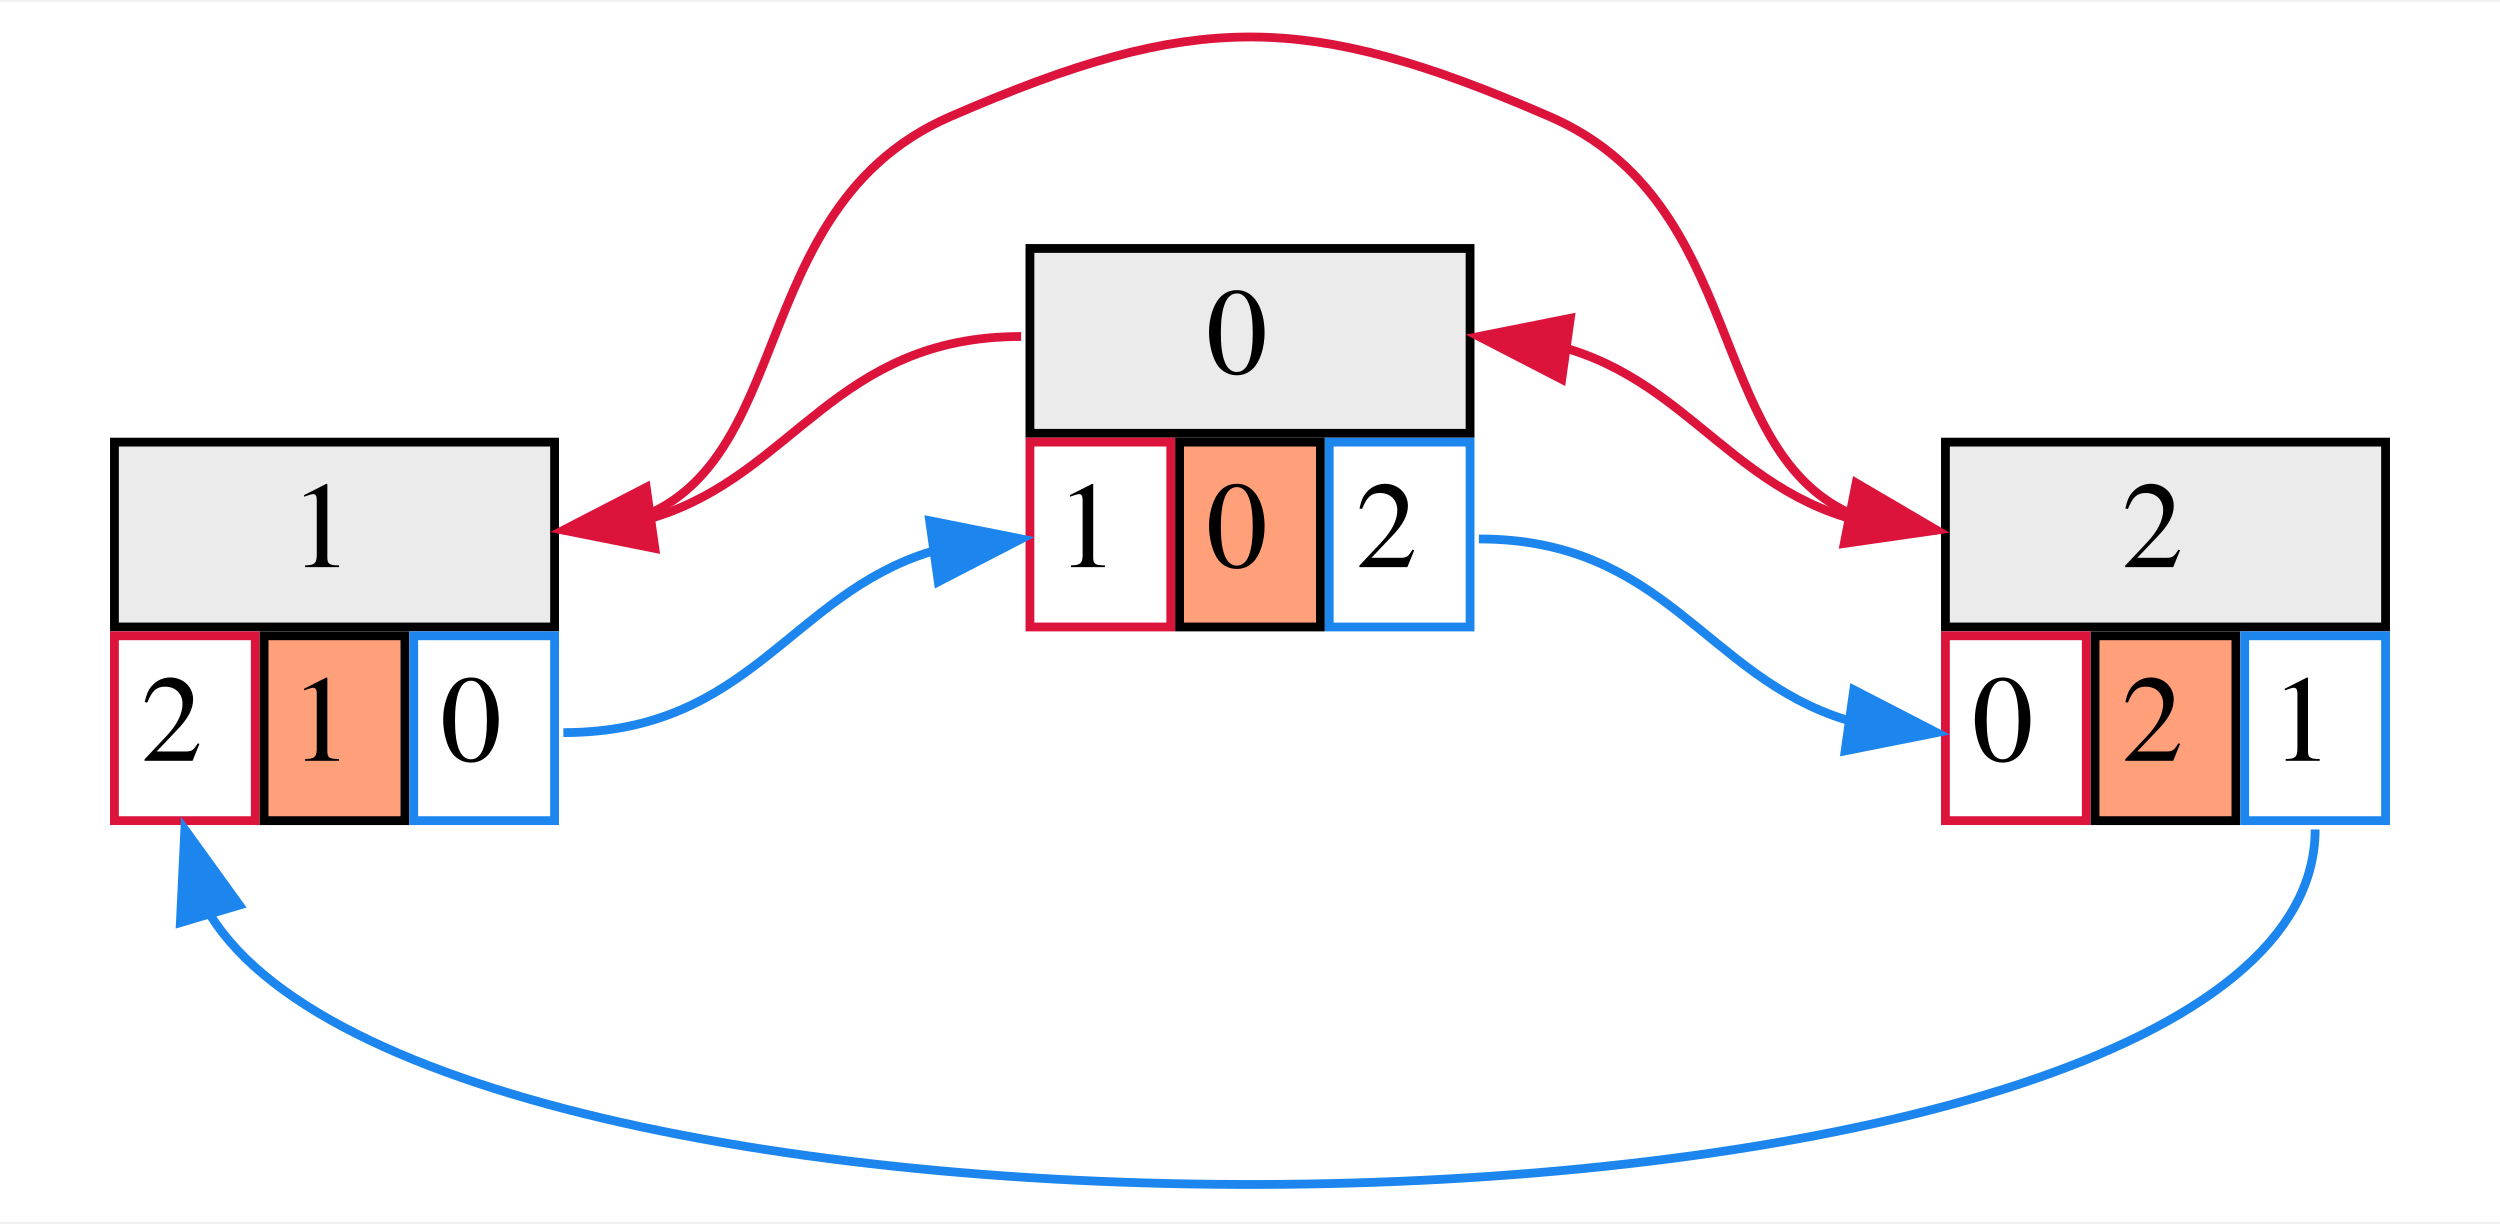
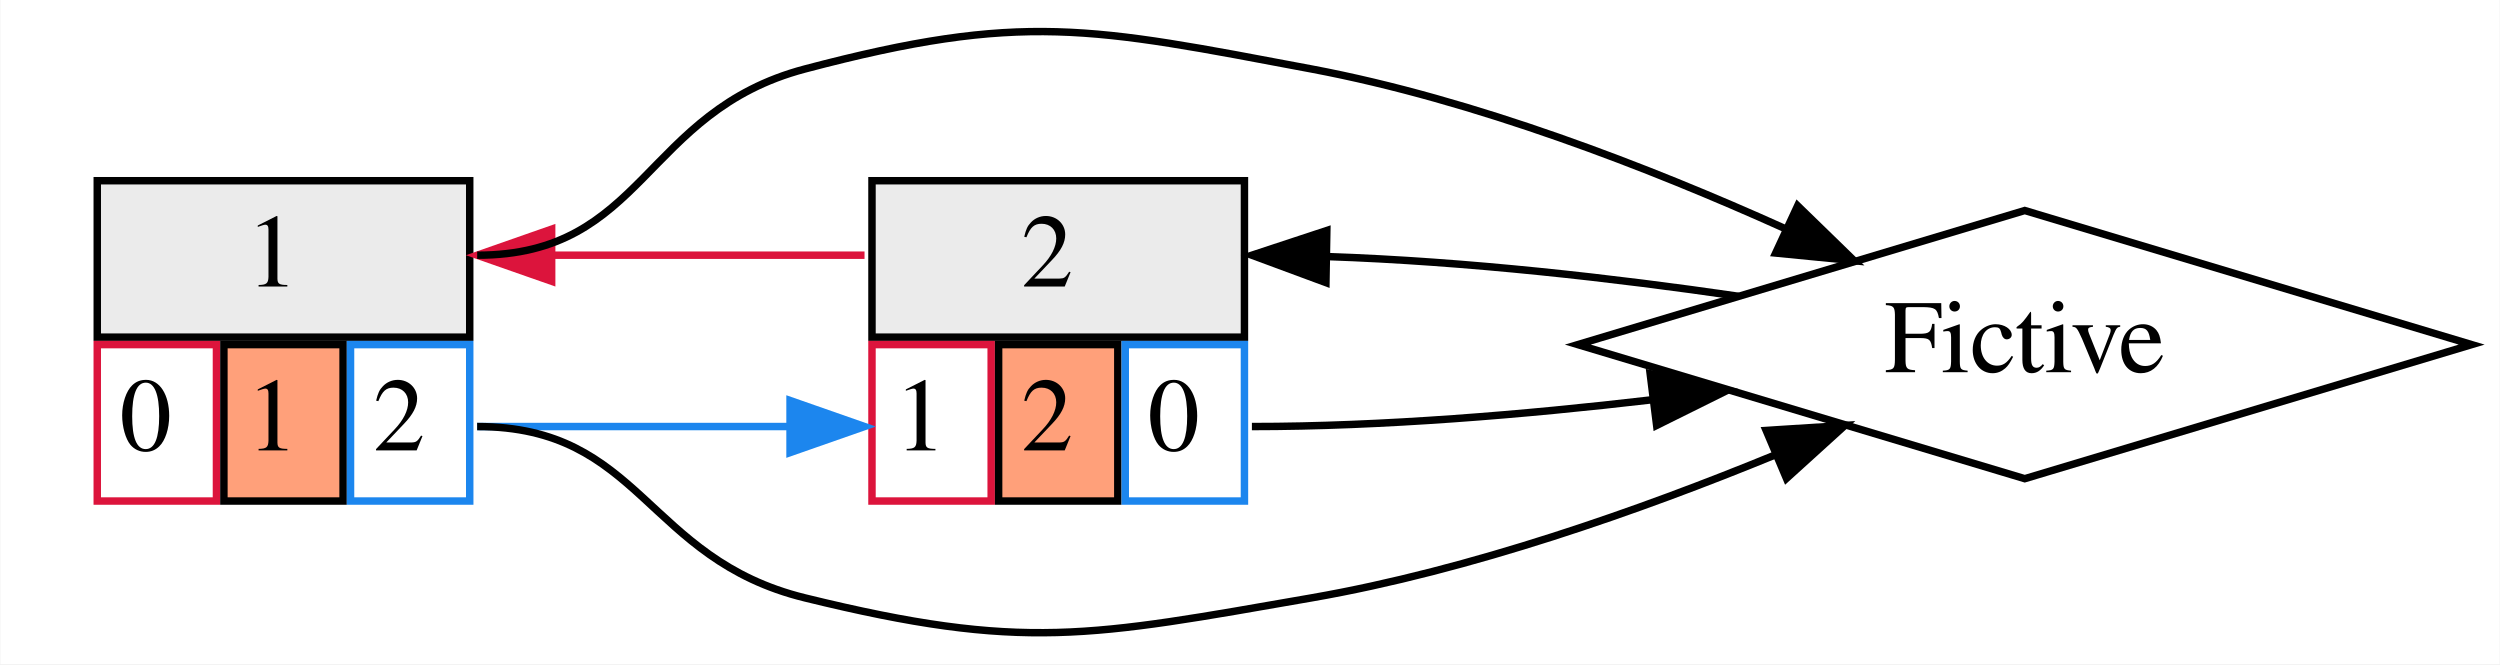
- <svg xmlns="http://www.w3.org/2000/svg" width="284pt" height="139pt" viewBox="0.00 0.00 284.00 138.59">
-   <g id="graph0" class="graph" transform="scale(1 1) rotate(0) translate(4 134.59)">
-     <polygon fill="white" stroke="transparent" points="-4,4 -4,-134.59 280,-134.59 280,4 -4,4" />
+ <svg xmlns="http://www.w3.org/2000/svg" width="335pt" height="89pt" viewBox="0.00 0.00 335.49 89.16">
+   <g id="graph0" class="graph" transform="scale(1 1) rotate(0) translate(4 85.16)">
+     <polygon fill="white" stroke="transparent" points="-4,4 -4,-85.16 331.49,-85.16 331.49,4 -4,4" />
    <g id="node1" class="node">
-       <polygon fill="#ebebeb" stroke="transparent" points="9,-63.57 9,-84.57 59,-84.57 59,-63.57 9,-63.57" />
-       <polygon fill="none" stroke="black" points="9,-63.57 9,-84.57 59,-84.57 59,-63.57 9,-63.57" />
-       <text text-anchor="start" x="29" y="-70.37" font-family="Times,serif" font-size="14.00">1</text>
-       <polygon fill="none" stroke="crimson" points="9,-41.57 9,-62.57 25,-62.57 25,-41.57 9,-41.57" />
-       <text text-anchor="start" x="12" y="-48.37" font-family="Times,serif" font-size="14.00">2</text>
-       <polygon fill="lightsalmon" stroke="transparent" points="26,-41.57 26,-62.57 42,-62.57 42,-41.57 26,-41.57" />
-       <polygon fill="none" stroke="black" points="26,-41.57 26,-62.57 42,-62.57 42,-41.57 26,-41.57" />
-       <text text-anchor="start" x="29" y="-48.37" font-family="Times,serif" font-size="14.00">1</text>
-       <polygon fill="none" stroke="#1c86ee" points="43,-41.57 43,-62.57 59,-62.57 59,-41.57 43,-41.57" />
-       <text text-anchor="start" x="46" y="-48.37" font-family="Times,serif" font-size="14.00">0</text>
+       <polygon fill="#ebebeb" stroke="transparent" points="113,-39.9 113,-60.9 163,-60.9 163,-39.9 113,-39.9" />
+       <polygon fill="none" stroke="black" points="113,-39.9 113,-60.9 163,-60.9 163,-39.9 113,-39.9" />
+       <text text-anchor="start" x="133" y="-46.7" font-family="Times,serif" font-size="14.00">2</text>
+       <polygon fill="none" stroke="crimson" points="113,-17.9 113,-38.9 129,-38.9 129,-17.9 113,-17.9" />
+       <text text-anchor="start" x="116" y="-24.7" font-family="Times,serif" font-size="14.00">1</text>
+       <polygon fill="lightsalmon" stroke="transparent" points="130,-17.9 130,-38.9 146,-38.9 146,-17.9 130,-17.9" />
+       <polygon fill="none" stroke="black" points="130,-17.9 130,-38.9 146,-38.9 146,-17.9 130,-17.9" />
+       <text text-anchor="start" x="133" y="-24.7" font-family="Times,serif" font-size="14.00">2</text>
+       <polygon fill="none" stroke="#1c86ee" points="147,-17.9 147,-38.9 163,-38.9 163,-17.9 147,-17.9" />
+       <text text-anchor="start" x="150" y="-24.7" font-family="Times,serif" font-size="14.00">0</text>
    </g>
    <g id="node2" class="node">
-       <polygon fill="#ebebeb" stroke="transparent" points="217,-63.57 217,-84.57 267,-84.57 267,-63.57 217,-63.57" />
-       <polygon fill="none" stroke="black" points="217,-63.57 217,-84.57 267,-84.57 267,-63.57 217,-63.57" />
-       <text text-anchor="start" x="237" y="-70.37" font-family="Times,serif" font-size="14.00">2</text>
-       <polygon fill="none" stroke="crimson" points="217,-41.57 217,-62.57 233,-62.57 233,-41.57 217,-41.57" />
-       <text text-anchor="start" x="220" y="-48.37" font-family="Times,serif" font-size="14.00">0</text>
-       <polygon fill="lightsalmon" stroke="transparent" points="234,-41.57 234,-62.57 250,-62.57 250,-41.57 234,-41.57" />
-       <polygon fill="none" stroke="black" points="234,-41.57 234,-62.57 250,-62.57 250,-41.57 234,-41.57" />
-       <text text-anchor="start" x="237" y="-48.37" font-family="Times,serif" font-size="14.00">2</text>
-       <polygon fill="none" stroke="#1c86ee" points="251,-41.57 251,-62.57 267,-62.57 267,-41.57 251,-41.57" />
-       <text text-anchor="start" x="254" y="-48.37" font-family="Times,serif" font-size="14.00">1</text>
+       <polygon fill="#ebebeb" stroke="transparent" points="9,-39.9 9,-60.9 59,-60.9 59,-39.9 9,-39.9" />
+       <polygon fill="none" stroke="black" points="9,-39.9 9,-60.9 59,-60.9 59,-39.9 9,-39.9" />
+       <text text-anchor="start" x="29" y="-46.7" font-family="Times,serif" font-size="14.00">1</text>
+       <polygon fill="none" stroke="crimson" points="9,-17.9 9,-38.9 25,-38.9 25,-17.9 9,-17.9" />
+       <text text-anchor="start" x="12" y="-24.7" font-family="Times,serif" font-size="14.00">0</text>
+       <polygon fill="lightsalmon" stroke="transparent" points="26,-17.9 26,-38.9 42,-38.9 42,-17.9 26,-17.9" />
+       <polygon fill="none" stroke="black" points="26,-17.9 26,-38.9 42,-38.9 42,-17.9 26,-17.9" />
+       <text text-anchor="start" x="29" y="-24.7" font-family="Times,serif" font-size="14.00">1</text>
+       <polygon fill="none" stroke="#1c86ee" points="43,-17.9 43,-38.9 59,-38.9 59,-17.9 43,-17.9" />
+       <text text-anchor="start" x="46" y="-24.7" font-family="Times,serif" font-size="14.00">2</text>
    </g>
    <g id="edge1" class="edge">
-       <path fill="none" stroke="crimson" d="M60,-74.57C88.61,-74.57 77.75,-110.19 104,-121.57 131.73,-133.6 144.27,-133.6 172,-121.57 194.56,-111.79 189.71,-84.11 206.06,-76.52" />
-       <polygon fill="crimson" stroke="crimson" points="206.86,-79.93 216,-74.57 205.51,-73.06 206.86,-79.93" />
+       <path fill="none" stroke="crimson" d="M112,-50.9C92.68,-50.9 85.47,-50.9 70.13,-50.9" />
+       <polygon fill="crimson" stroke="crimson" points="70,-47.4 60,-50.9 70,-54.4 70,-47.4" />
    </g>
    <g id="node3" class="node">
-       <polygon fill="#ebebeb" stroke="transparent" points="113,-85.57 113,-106.57 163,-106.57 163,-85.57 113,-85.57" />
-       <polygon fill="none" stroke="black" points="113,-85.57 113,-106.57 163,-106.57 163,-85.57 113,-85.57" />
-       <text text-anchor="start" x="133" y="-92.37" font-family="Times,serif" font-size="14.00">0</text>
-       <polygon fill="none" stroke="crimson" points="113,-63.57 113,-84.57 129,-84.57 129,-63.57 113,-63.57" />
-       <text text-anchor="start" x="116" y="-70.37" font-family="Times,serif" font-size="14.00">1</text>
-       <polygon fill="lightsalmon" stroke="transparent" points="130,-63.57 130,-84.57 146,-84.57 146,-63.57 130,-63.57" />
-       <polygon fill="none" stroke="black" points="130,-63.57 130,-84.57 146,-84.57 146,-63.57 130,-63.57" />
-       <text text-anchor="start" x="133" y="-70.37" font-family="Times,serif" font-size="14.00">0</text>
-       <polygon fill="none" stroke="#1c86ee" points="147,-63.57 147,-84.57 163,-84.57 163,-63.57 147,-63.57" />
-       <text text-anchor="start" x="150" y="-70.37" font-family="Times,serif" font-size="14.00">2</text>
+       <polygon fill="none" stroke="black" points="267.75,-56.9 207.75,-38.9 267.75,-20.9 327.74,-38.9 267.75,-56.9" />
+       <text text-anchor="middle" x="267.75" y="-35.2" font-family="Times,serif" font-size="14.00">Fictive</text>
+     </g>
+     <g id="edge2" class="edge">
+       <path fill="none" stroke="black" d="M164,-27.9C181.53,-27.9 200.65,-29.5 217.59,-31.48" />
+       <polygon fill="black" stroke="black" points="217.46,-35 227.82,-32.76 218.33,-28.05 217.46,-35" />
+     </g>
+     <g id="edge4" class="edge">
+       <path fill="none" stroke="#1c86ee" d="M60,-27.9C79.32,-27.9 86.53,-27.9 101.87,-27.9" />
+       <polygon fill="#1c86ee" stroke="#1c86ee" points="102,-31.4 112,-27.9 102,-24.4 102,-31.4" />
+     </g>
+     <g id="edge3" class="edge">
+       <path fill="none" stroke="black" d="M60,-50.9C82.49,-50.9 82.25,-70.15 104,-75.9 133.22,-83.62 142.3,-81.49 172,-75.9 193.96,-71.76 217.37,-62.67 235.42,-54.54" />
+       <polygon fill="black" stroke="black" points="237.26,-57.54 244.85,-50.16 234.31,-51.19 237.26,-57.54" />
    </g>
    <g id="edge6" class="edge">
-       <path fill="none" stroke="#1c86ee" d="M60,-51.57C81.17,-51.57 85.77,-67.23 101.76,-72.13" />
-       <polygon fill="#1c86ee" stroke="#1c86ee" points="101.61,-75.64 112,-73.57 102.59,-68.71 101.61,-75.64" />
-     </g>
-     <g id="edge2" class="edge">
-       <path fill="none" stroke="#1c86ee" d="M259,-40.57C259,9.74 47.19,12.98 19.89,-30.84" />
-       <polygon fill="#1c86ee" stroke="#1c86ee" points="16.49,-29.99 17,-40.57 23.2,-31.98 16.49,-29.99" />
-     </g>
-     <g id="edge3" class="edge">
-       <path fill="none" stroke="crimson" d="M216,-74.57C194.83,-74.57 190.23,-90.23 174.24,-95.13" />
-       <polygon fill="crimson" stroke="crimson" points="173.41,-91.71 164,-96.57 174.39,-98.64 173.41,-91.71" />
+       <path fill="none" stroke="black" d="M60,-27.9C82.07,-27.9 82.57,-10.16 104,-4.9 133.35,2.31 142.23,0.28 172,-4.9 193.35,-8.61 216.26,-16.71 234.19,-24.07" />
+       <polygon fill="black" stroke="black" points="233.03,-27.38 243.61,-28.05 235.76,-20.93 233.03,-27.38" />
    </g>
    <g id="edge5" class="edge">
-       <path fill="none" stroke="crimson" d="M112,-96.57C90.83,-96.57 86.23,-80.91 70.24,-76.01" />
-       <polygon fill="crimson" stroke="crimson" points="70.39,-72.5 60,-74.57 69.41,-79.43 70.39,-72.5" />
-     </g>
-     <g id="edge4" class="edge">
-       <path fill="none" stroke="#1c86ee" d="M164,-73.57C185.17,-73.57 189.77,-57.91 205.76,-53.01" />
-       <polygon fill="#1c86ee" stroke="#1c86ee" points="206.59,-56.43 216,-51.57 205.61,-49.5 206.59,-56.43" />
+       <path fill="none" stroke="black" d="M229.29,-45.39C212.83,-47.79 192.98,-50.08 174.07,-50.72" />
+       <polygon fill="black" stroke="black" points="173.94,-47.22 164,-50.9 174.06,-54.22 173.94,-47.22" />
    </g>
  </g>
</svg>
